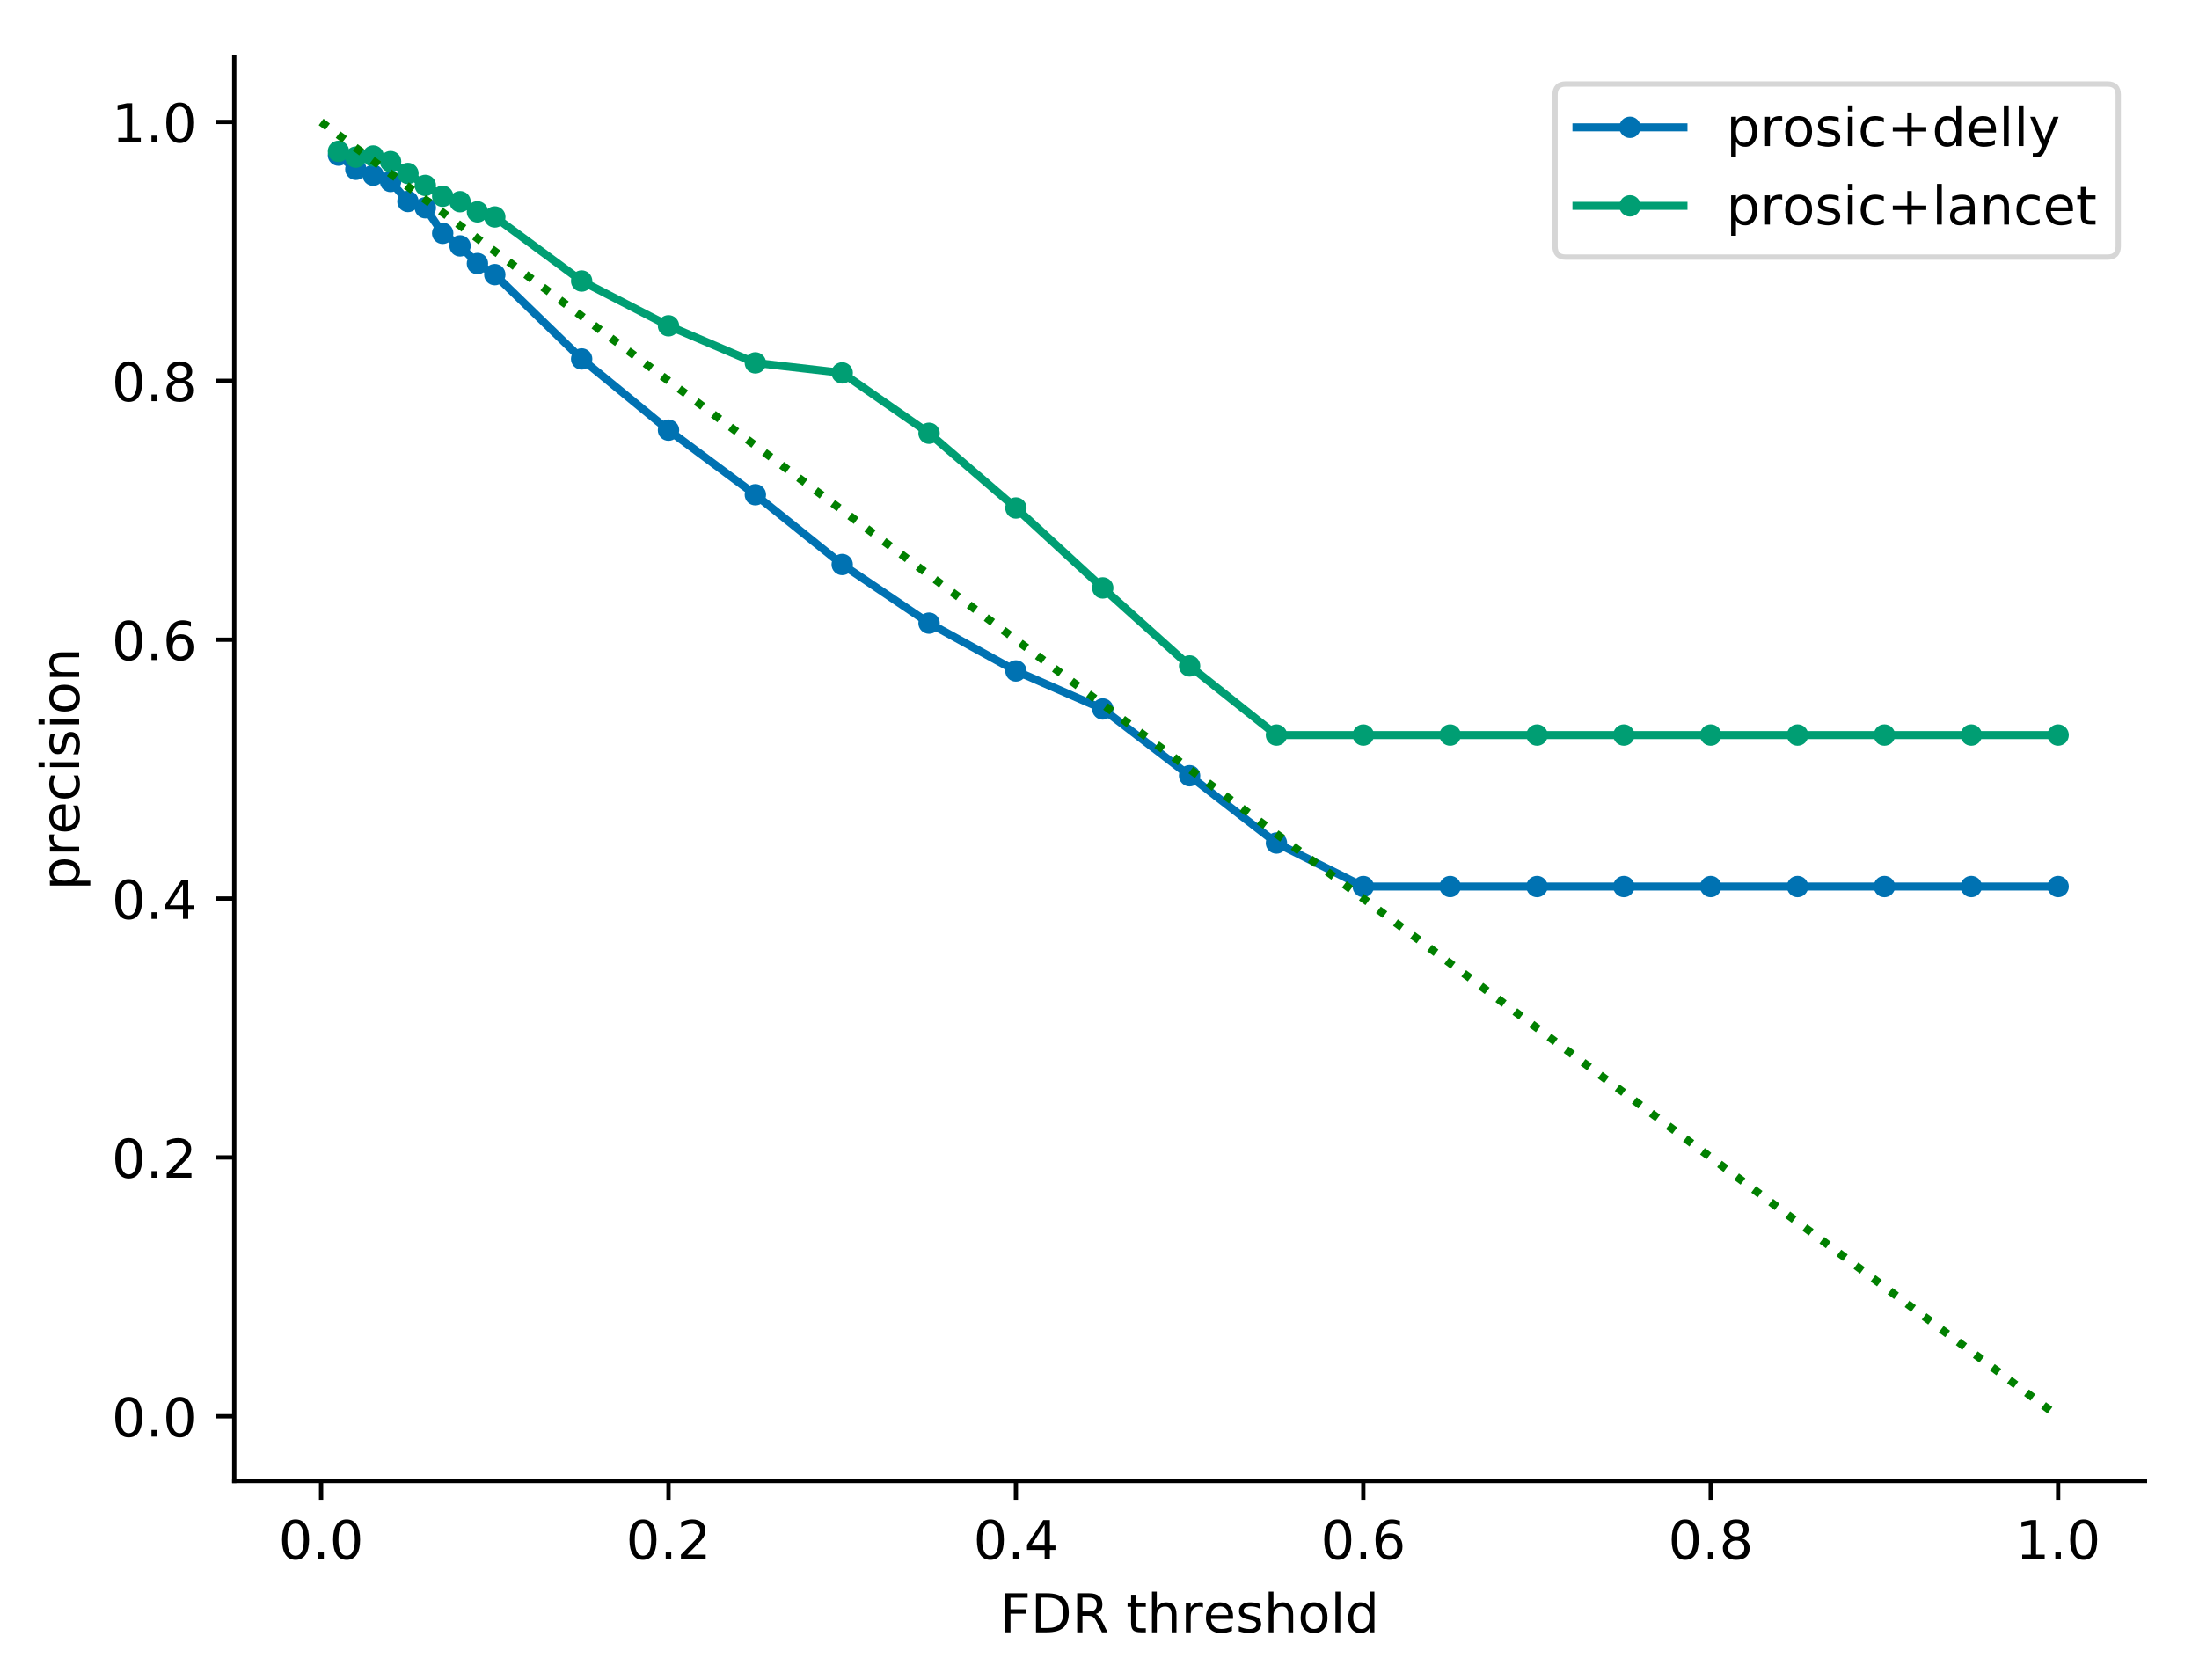
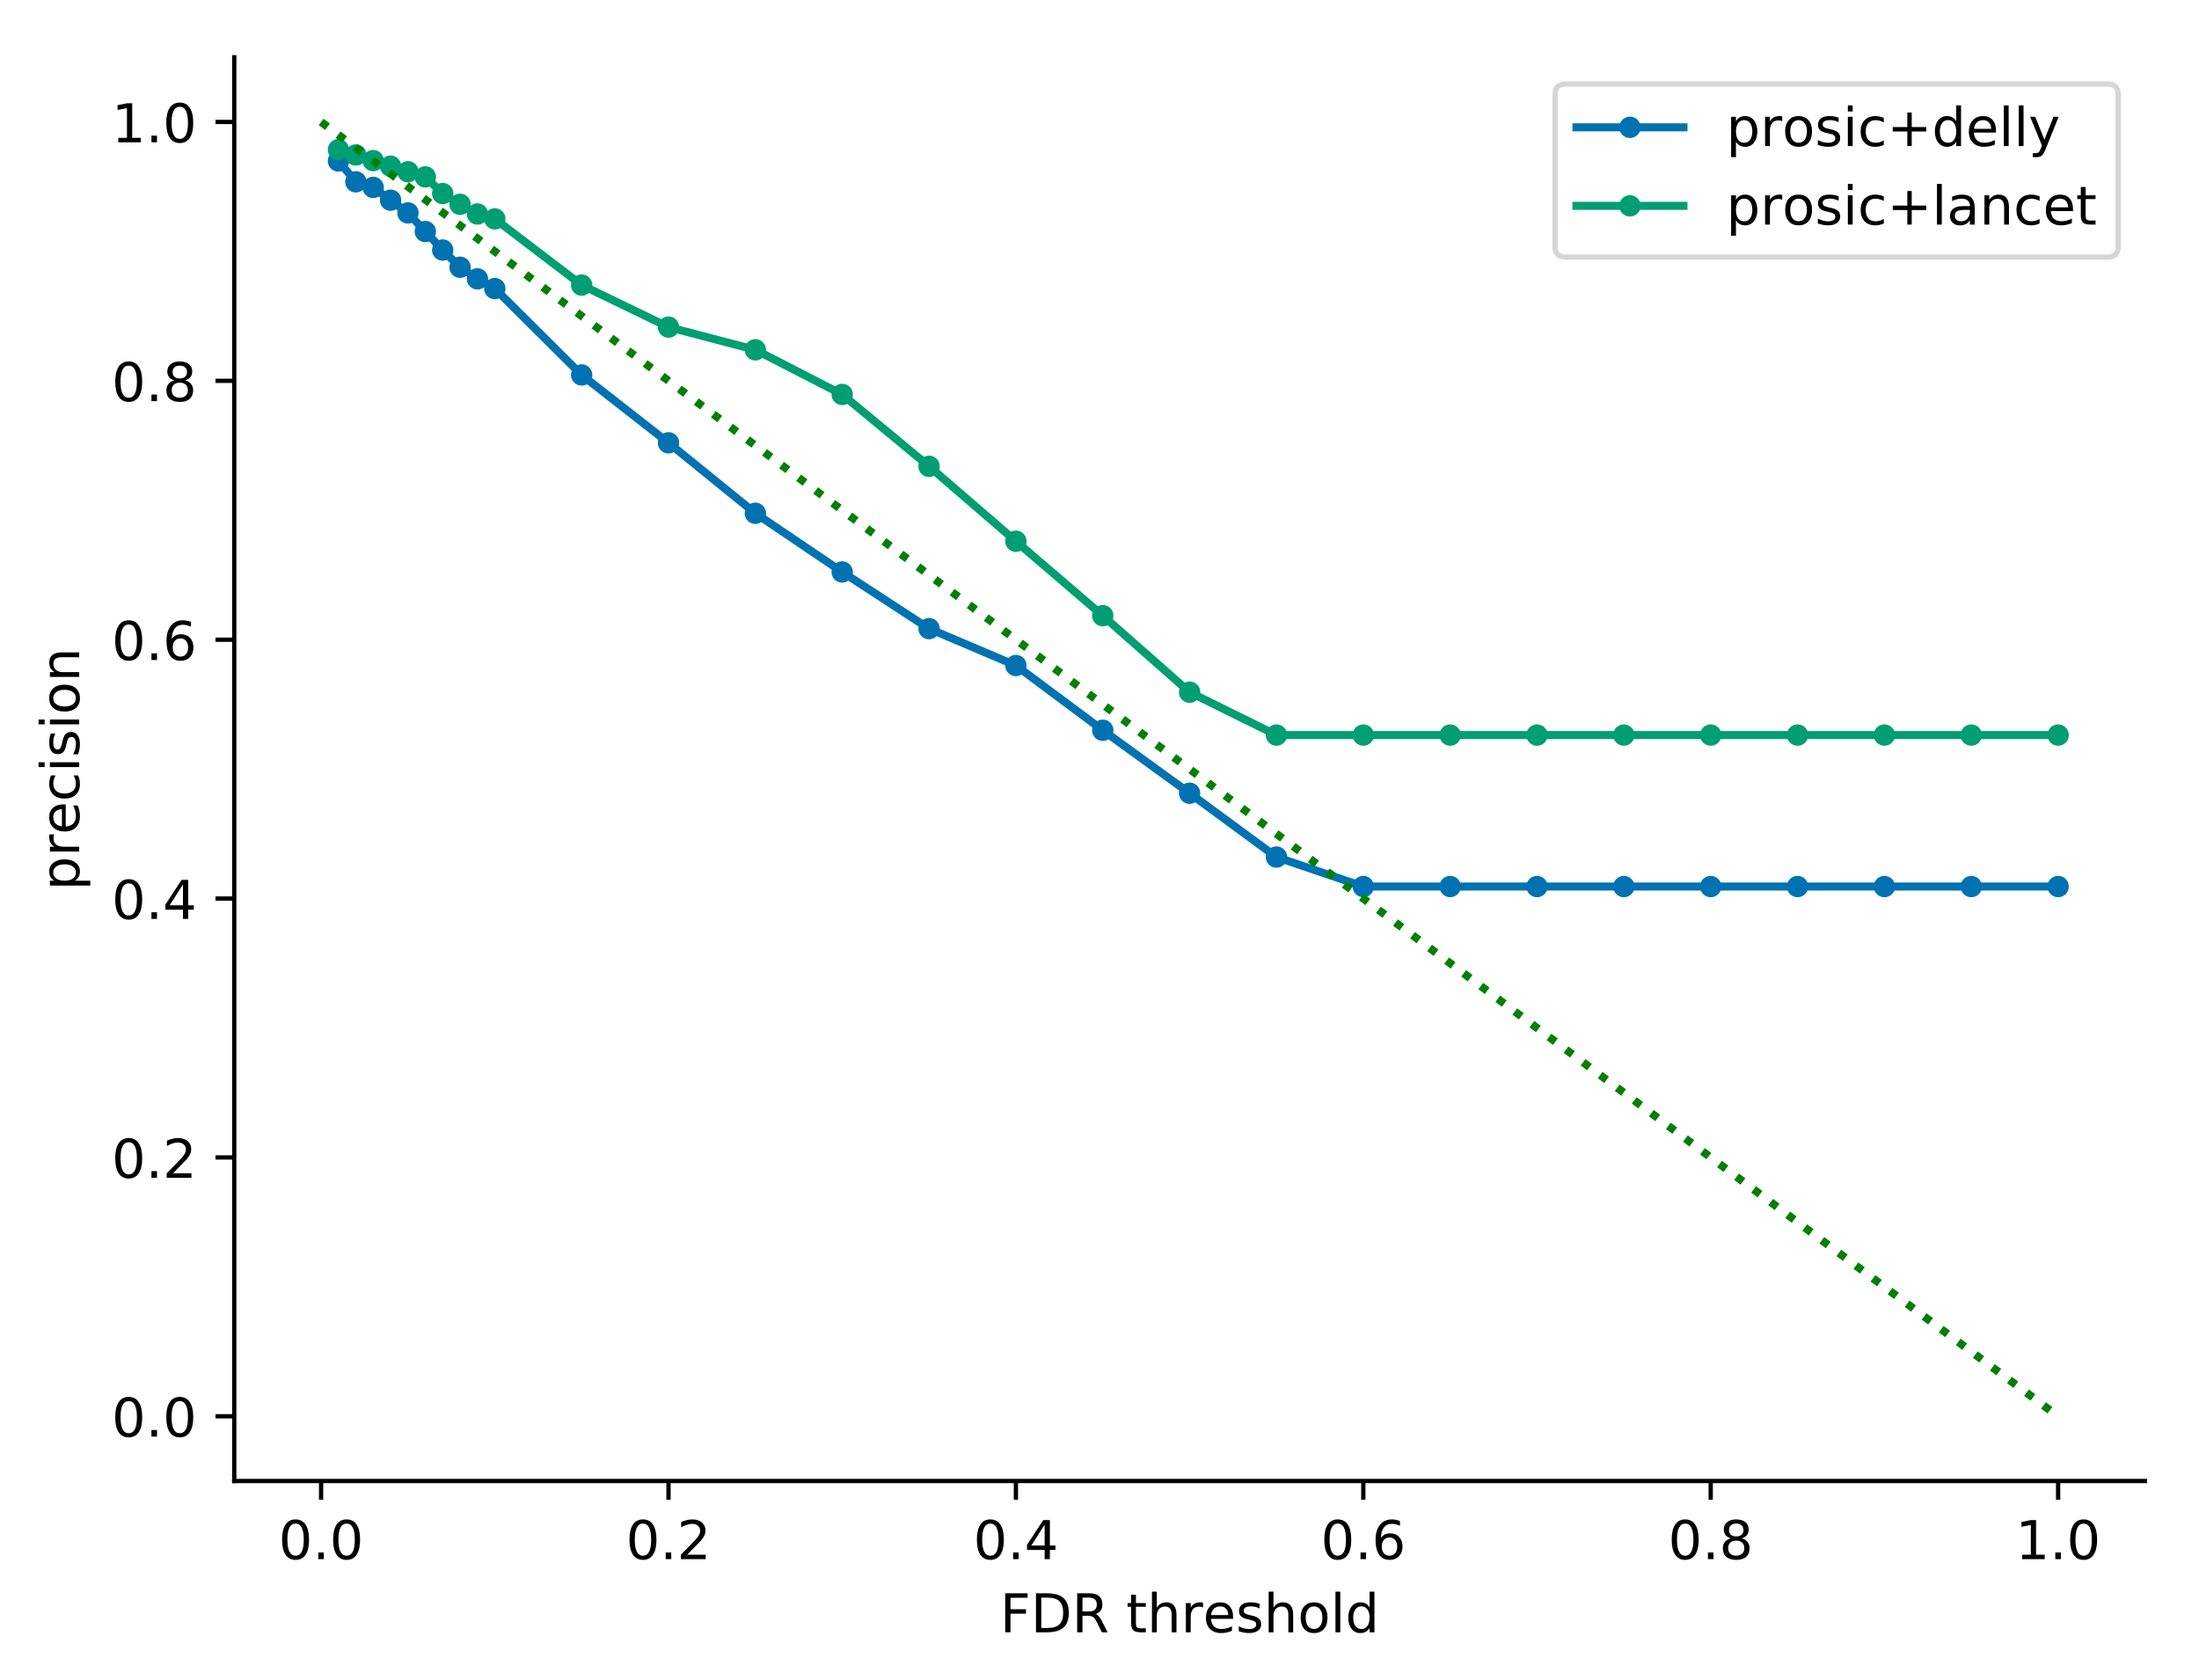
<svg xmlns="http://www.w3.org/2000/svg" xmlns:xlink="http://www.w3.org/1999/xlink" height="314pt" version="1.1" viewBox="0 0 411 314" width="411pt">
  <defs>
    <style type="text/css">
*{stroke-linecap:butt;stroke-linejoin:round;}
  </style>
  </defs>
  <g id="figure_1">
    <g id="patch_1">
      <path d="M 0 314.368  L 411.601 314.368  L 411.601 0  L 0 0  z " style="fill:#ffffff;" />
    </g>
    <g id="axes_1">
      <g id="patch_2">
        <path d="M 43.781 276.812  L 400.901 276.812  L 400.901 10.7  L 43.781 10.7  z " style="fill:#ffffff;" />
      </g>
      <g id="matplotlib.axis_1">
        <g id="xtick_1">
          <g id="line2d_1">
            <defs>
-               <path d="M 0 0  L 0 3.5  " id="ma518f75619" style="stroke:#000000;stroke-width:0.8;" />
-             </defs>
-             <g>
-               <use style="stroke:#000000;stroke-width:0.8;" x="60.014" xlink:href="#ma518f75619" y="276.812" />
+               <path d="M 0 0  L 0 3.5  " id="m5681c08a63" style="stroke:#000000;stroke-width:0.8;" />
+             </defs>
+             <g>
+               <use style="stroke:#000000;stroke-width:0.8;" x="60.014" xlink:href="#m5681c08a63" y="276.812" />
            </g>
          </g>
          <g id="text_1">
            <defs>
              <path d="M 31.781 66.406  Q 24.172 66.406 20.328 58.906  Q 16.5 51.422 16.5 36.375  Q 16.5 21.391 20.328 13.891  Q 24.172 6.391 31.781 6.391  Q 39.453 6.391 43.281 13.891  Q 47.125 21.391 47.125 36.375  Q 47.125 51.422 43.281 58.906  Q 39.453 66.406 31.781 66.406  z M 31.781 74.219  Q 44.047 74.219 50.516 64.516  Q 56.984 54.828 56.984 36.375  Q 56.984 17.969 50.516 8.266  Q 44.047 -1.422 31.781 -1.422  Q 19.531 -1.422 13.062 8.266  Q 6.594 17.969 6.594 36.375  Q 6.594 54.828 13.062 64.516  Q 19.531 74.219 31.781 74.219  z " id="DejaVuSans-30" />
              <path d="M 10.688 12.406  L 21 12.406  L 21 0  L 10.688 0  z " id="DejaVuSans-2e" />
            </defs>
            <g transform="translate(52.06242 291.4104)scale(0.1 -0.1)">
              <use xlink:href="#DejaVuSans-30" />
              <use x="63.623" xlink:href="#DejaVuSans-2e" />
              <use x="95.41" xlink:href="#DejaVuSans-30" />
            </g>
          </g>
        </g>
        <g id="xtick_2">
          <g id="line2d_2">
            <g>
-               <use style="stroke:#000000;stroke-width:0.8;" x="124.945" xlink:href="#ma518f75619" y="276.812" />
+               <use style="stroke:#000000;stroke-width:0.8;" x="124.945" xlink:href="#m5681c08a63" y="276.812" />
            </g>
          </g>
          <g id="text_2">
            <defs>
              <path d="M 19.188 8.297  L 53.609 8.297  L 53.609 0  L 7.328 0  L 7.328 8.297  Q 12.938 14.109 22.625 23.891  Q 32.328 33.688 34.812 36.531  Q 39.547 41.844 41.422 45.531  Q 43.312 49.219 43.312 52.781  Q 43.312 58.594 39.234 62.25  Q 35.156 65.922 28.609 65.922  Q 23.969 65.922 18.812 64.312  Q 13.672 62.703 7.812 59.422  L 7.812 69.391  Q 13.766 71.781 18.938 73  Q 24.125 74.219 28.422 74.219  Q 39.75 74.219 46.484 68.547  Q 53.219 62.891 53.219 53.422  Q 53.219 48.922 51.531 44.891  Q 49.859 40.875 45.406 35.406  Q 44.188 33.984 37.641 27.219  Q 31.109 20.453 19.188 8.297  z " id="DejaVuSans-32" />
            </defs>
            <g transform="translate(116.9933 291.4104)scale(0.1 -0.1)">
              <use xlink:href="#DejaVuSans-30" />
              <use x="63.623" xlink:href="#DejaVuSans-2e" />
              <use x="95.41" xlink:href="#DejaVuSans-32" />
            </g>
          </g>
        </g>
        <g id="xtick_3">
          <g id="line2d_3">
            <g>
-               <use style="stroke:#000000;stroke-width:0.8;" x="189.876" xlink:href="#ma518f75619" y="276.812" />
+               <use style="stroke:#000000;stroke-width:0.8;" x="189.876" xlink:href="#m5681c08a63" y="276.812" />
            </g>
          </g>
          <g id="text_3">
            <defs>
              <path d="M 37.797 64.312  L 12.891 25.391  L 37.797 25.391  z M 35.203 72.906  L 47.609 72.906  L 47.609 25.391  L 58.016 25.391  L 58.016 17.188  L 47.609 17.188  L 47.609 0  L 37.797 0  L 37.797 17.188  L 4.891 17.188  L 4.891 26.703  z " id="DejaVuSans-34" />
            </defs>
            <g transform="translate(181.9242 291.4104)scale(0.1 -0.1)">
              <use xlink:href="#DejaVuSans-30" />
              <use x="63.623" xlink:href="#DejaVuSans-2e" />
              <use x="95.41" xlink:href="#DejaVuSans-34" />
            </g>
          </g>
        </g>
        <g id="xtick_4">
          <g id="line2d_4">
            <g>
-               <use style="stroke:#000000;stroke-width:0.8;" x="254.807" xlink:href="#ma518f75619" y="276.812" />
+               <use style="stroke:#000000;stroke-width:0.8;" x="254.807" xlink:href="#m5681c08a63" y="276.812" />
            </g>
          </g>
          <g id="text_4">
            <defs>
              <path d="M 33.016 40.375  Q 26.375 40.375 22.484 35.828  Q 18.609 31.297 18.609 23.391  Q 18.609 15.531 22.484 10.953  Q 26.375 6.391 33.016 6.391  Q 39.656 6.391 43.531 10.953  Q 47.406 15.531 47.406 23.391  Q 47.406 31.297 43.531 35.828  Q 39.656 40.375 33.016 40.375  z M 52.594 71.297  L 52.594 62.312  Q 48.875 64.062 45.094 64.984  Q 41.312 65.922 37.594 65.922  Q 27.828 65.922 22.672 59.328  Q 17.531 52.734 16.797 39.406  Q 19.672 43.656 24.016 45.922  Q 28.375 48.188 33.594 48.188  Q 44.578 48.188 50.953 41.516  Q 57.328 34.859 57.328 23.391  Q 57.328 12.156 50.688 5.359  Q 44.047 -1.422 33.016 -1.422  Q 20.359 -1.422 13.672 8.266  Q 6.984 17.969 6.984 36.375  Q 6.984 53.656 15.188 63.938  Q 23.391 74.219 37.203 74.219  Q 40.922 74.219 44.703 73.484  Q 48.484 72.75 52.594 71.297  z " id="DejaVuSans-36" />
            </defs>
            <g transform="translate(246.8551 291.4104)scale(0.1 -0.1)">
              <use xlink:href="#DejaVuSans-30" />
              <use x="63.623" xlink:href="#DejaVuSans-2e" />
              <use x="95.41" xlink:href="#DejaVuSans-36" />
            </g>
          </g>
        </g>
        <g id="xtick_5">
          <g id="line2d_5">
            <g>
-               <use style="stroke:#000000;stroke-width:0.8;" x="319.738" xlink:href="#ma518f75619" y="276.812" />
+               <use style="stroke:#000000;stroke-width:0.8;" x="319.738" xlink:href="#m5681c08a63" y="276.812" />
            </g>
          </g>
          <g id="text_5">
            <defs>
              <path d="M 31.781 34.625  Q 24.75 34.625 20.719 30.859  Q 16.703 27.094 16.703 20.516  Q 16.703 13.922 20.719 10.156  Q 24.75 6.391 31.781 6.391  Q 38.812 6.391 42.859 10.172  Q 46.922 13.969 46.922 20.516  Q 46.922 27.094 42.891 30.859  Q 38.875 34.625 31.781 34.625  z M 21.922 38.812  Q 15.578 40.375 12.031 44.719  Q 8.5 49.078 8.5 55.328  Q 8.5 64.062 14.719 69.141  Q 20.953 74.219 31.781 74.219  Q 42.672 74.219 48.875 69.141  Q 55.078 64.062 55.078 55.328  Q 55.078 49.078 51.531 44.719  Q 48 40.375 41.703 38.812  Q 48.828 37.156 52.797 32.312  Q 56.781 27.484 56.781 20.516  Q 56.781 9.906 50.312 4.234  Q 43.844 -1.422 31.781 -1.422  Q 19.734 -1.422 13.25 4.234  Q 6.781 9.906 6.781 20.516  Q 6.781 27.484 10.781 32.312  Q 14.797 37.156 21.922 38.812  z M 18.312 54.391  Q 18.312 48.734 21.844 45.562  Q 25.391 42.391 31.781 42.391  Q 38.141 42.391 41.719 45.562  Q 45.312 48.734 45.312 54.391  Q 45.312 60.062 41.719 63.234  Q 38.141 66.406 31.781 66.406  Q 25.391 66.406 21.844 63.234  Q 18.312 60.062 18.312 54.391  z " id="DejaVuSans-38" />
            </defs>
            <g transform="translate(311.7861 291.4104)scale(0.1 -0.1)">
              <use xlink:href="#DejaVuSans-30" />
              <use x="63.623" xlink:href="#DejaVuSans-2e" />
              <use x="95.41" xlink:href="#DejaVuSans-38" />
            </g>
          </g>
        </g>
        <g id="xtick_6">
          <g id="line2d_6">
            <g>
-               <use style="stroke:#000000;stroke-width:0.8;" x="384.669" xlink:href="#ma518f75619" y="276.812" />
+               <use style="stroke:#000000;stroke-width:0.8;" x="384.669" xlink:href="#m5681c08a63" y="276.812" />
            </g>
          </g>
          <g id="text_6">
            <defs>
              <path d="M 12.406 8.297  L 28.516 8.297  L 28.516 63.922  L 10.984 60.406  L 10.984 69.391  L 28.422 72.906  L 38.281 72.906  L 38.281 8.297  L 54.391 8.297  L 54.391 0  L 12.406 0  z " id="DejaVuSans-31" />
            </defs>
            <g transform="translate(376.717 291.4104)scale(0.1 -0.1)">
              <use xlink:href="#DejaVuSans-31" />
              <use x="63.623" xlink:href="#DejaVuSans-2e" />
              <use x="95.41" xlink:href="#DejaVuSans-30" />
            </g>
          </g>
        </g>
        <g id="text_7">
          <defs>
            <path d="M 9.812 72.906  L 51.703 72.906  L 51.703 64.594  L 19.672 64.594  L 19.672 43.109  L 48.578 43.109  L 48.578 34.812  L 19.672 34.812  L 19.672 0  L 9.812 0  z " id="DejaVuSans-46" />
            <path d="M 19.672 64.797  L 19.672 8.109  L 31.594 8.109  Q 46.688 8.109 53.688 14.938  Q 60.688 21.781 60.688 36.531  Q 60.688 51.172 53.688 57.984  Q 46.688 64.797 31.594 64.797  z M 9.812 72.906  L 30.078 72.906  Q 51.266 72.906 61.172 64.094  Q 71.094 55.281 71.094 36.531  Q 71.094 17.672 61.125 8.828  Q 51.172 0 30.078 0  L 9.812 0  z " id="DejaVuSans-44" />
            <path d="M 44.391 34.188  Q 47.562 33.109 50.562 29.594  Q 53.562 26.078 56.594 19.922  L 66.609 0  L 56 0  L 46.688 18.703  Q 43.062 26.031 39.672 28.422  Q 36.281 30.812 30.422 30.812  L 19.672 30.812  L 19.672 0  L 9.812 0  L 9.812 72.906  L 32.078 72.906  Q 44.578 72.906 50.734 67.672  Q 56.891 62.453 56.891 51.906  Q 56.891 45.016 53.688 40.469  Q 50.484 35.938 44.391 34.188  z M 19.672 64.797  L 19.672 38.922  L 32.078 38.922  Q 39.203 38.922 42.844 42.219  Q 46.484 45.516 46.484 51.906  Q 46.484 58.297 42.844 61.547  Q 39.203 64.797 32.078 64.797  z " id="DejaVuSans-52" />
            <path id="DejaVuSans-20" />
            <path d="M 18.312 70.219  L 18.312 54.688  L 36.812 54.688  L 36.812 47.703  L 18.312 47.703  L 18.312 18.016  Q 18.312 11.328 20.141 9.422  Q 21.969 7.516 27.594 7.516  L 36.812 7.516  L 36.812 0  L 27.594 0  Q 17.188 0 13.234 3.875  Q 9.281 7.766 9.281 18.016  L 9.281 47.703  L 2.688 47.703  L 2.688 54.688  L 9.281 54.688  L 9.281 70.219  z " id="DejaVuSans-74" />
            <path d="M 54.891 33.016  L 54.891 0  L 45.906 0  L 45.906 32.719  Q 45.906 40.484 42.875 44.328  Q 39.844 48.188 33.797 48.188  Q 26.516 48.188 22.312 43.547  Q 18.109 38.922 18.109 30.906  L 18.109 0  L 9.078 0  L 9.078 75.984  L 18.109 75.984  L 18.109 46.188  Q 21.344 51.125 25.703 53.562  Q 30.078 56 35.797 56  Q 45.219 56 50.047 50.172  Q 54.891 44.344 54.891 33.016  z " id="DejaVuSans-68" />
            <path d="M 41.109 46.297  Q 39.594 47.172 37.812 47.578  Q 36.031 48 33.891 48  Q 26.266 48 22.188 43.047  Q 18.109 38.094 18.109 28.812  L 18.109 0  L 9.078 0  L 9.078 54.688  L 18.109 54.688  L 18.109 46.188  Q 20.953 51.172 25.484 53.578  Q 30.031 56 36.531 56  Q 37.453 56 38.578 55.875  Q 39.703 55.766 41.062 55.516  z " id="DejaVuSans-72" />
            <path d="M 56.203 29.594  L 56.203 25.203  L 14.891 25.203  Q 15.484 15.922 20.484 11.062  Q 25.484 6.203 34.422 6.203  Q 39.594 6.203 44.453 7.469  Q 49.312 8.734 54.109 11.281  L 54.109 2.781  Q 49.266 0.734 44.188 -0.344  Q 39.109 -1.422 33.891 -1.422  Q 20.797 -1.422 13.156 6.188  Q 5.516 13.812 5.516 26.812  Q 5.516 40.234 12.766 48.109  Q 20.016 56 32.328 56  Q 43.359 56 49.781 48.891  Q 56.203 41.797 56.203 29.594  z M 47.219 32.234  Q 47.125 39.594 43.094 43.984  Q 39.062 48.391 32.422 48.391  Q 24.906 48.391 20.391 44.141  Q 15.875 39.891 15.188 32.172  z " id="DejaVuSans-65" />
            <path d="M 44.281 53.078  L 44.281 44.578  Q 40.484 46.531 36.375 47.5  Q 32.281 48.484 27.875 48.484  Q 21.188 48.484 17.844 46.438  Q 14.5 44.391 14.5 40.281  Q 14.5 37.156 16.891 35.375  Q 19.281 33.594 26.516 31.984  L 29.594 31.297  Q 39.156 29.25 43.188 25.516  Q 47.219 21.781 47.219 15.094  Q 47.219 7.469 41.188 3.016  Q 35.156 -1.422 24.609 -1.422  Q 20.219 -1.422 15.453 -0.562  Q 10.688 0.297 5.422 2  L 5.422 11.281  Q 10.406 8.688 15.234 7.391  Q 20.062 6.109 24.812 6.109  Q 31.156 6.109 34.562 8.281  Q 37.984 10.453 37.984 14.406  Q 37.984 18.062 35.516 20.016  Q 33.062 21.969 24.703 23.781  L 21.578 24.516  Q 13.234 26.266 9.516 29.906  Q 5.812 33.547 5.812 39.891  Q 5.812 47.609 11.281 51.797  Q 16.75 56 26.812 56  Q 31.781 56 36.172 55.266  Q 40.578 54.547 44.281 53.078  z " id="DejaVuSans-73" />
            <path d="M 30.609 48.391  Q 23.391 48.391 19.188 42.75  Q 14.984 37.109 14.984 27.297  Q 14.984 17.484 19.156 11.844  Q 23.344 6.203 30.609 6.203  Q 37.797 6.203 41.984 11.859  Q 46.188 17.531 46.188 27.297  Q 46.188 37.016 41.984 42.703  Q 37.797 48.391 30.609 48.391  z M 30.609 56  Q 42.328 56 49.016 48.375  Q 55.719 40.766 55.719 27.297  Q 55.719 13.875 49.016 6.219  Q 42.328 -1.422 30.609 -1.422  Q 18.844 -1.422 12.172 6.219  Q 5.516 13.875 5.516 27.297  Q 5.516 40.766 12.172 48.375  Q 18.844 56 30.609 56  z " id="DejaVuSans-6f" />
            <path d="M 9.422 75.984  L 18.406 75.984  L 18.406 0  L 9.422 0  z " id="DejaVuSans-6c" />
            <path d="M 45.406 46.391  L 45.406 75.984  L 54.391 75.984  L 54.391 0  L 45.406 0  L 45.406 8.203  Q 42.578 3.328 38.25 0.953  Q 33.938 -1.422 27.875 -1.422  Q 17.969 -1.422 11.734 6.484  Q 5.516 14.406 5.516 27.297  Q 5.516 40.188 11.734 48.094  Q 17.969 56 27.875 56  Q 33.938 56 38.25 53.625  Q 42.578 51.266 45.406 46.391  z M 14.797 27.297  Q 14.797 17.391 18.875 11.75  Q 22.953 6.109 30.078 6.109  Q 37.203 6.109 41.297 11.75  Q 45.406 17.391 45.406 27.297  Q 45.406 37.203 41.297 42.844  Q 37.203 48.484 30.078 48.484  Q 22.953 48.484 18.875 42.844  Q 14.797 37.203 14.797 27.297  z " id="DejaVuSans-64" />
          </defs>
          <g transform="translate(186.8967 305.0886)scale(0.1 -0.1)">
            <use xlink:href="#DejaVuSans-46" />
            <use x="57.52" xlink:href="#DejaVuSans-44" />
            <use x="134.521" xlink:href="#DejaVuSans-52" />
            <use x="204.004" xlink:href="#DejaVuSans-20" />
            <use x="235.791" xlink:href="#DejaVuSans-74" />
            <use x="275" xlink:href="#DejaVuSans-68" />
            <use x="338.379" xlink:href="#DejaVuSans-72" />
            <use x="379.461" xlink:href="#DejaVuSans-65" />
            <use x="440.984" xlink:href="#DejaVuSans-73" />
            <use x="493.084" xlink:href="#DejaVuSans-68" />
            <use x="556.463" xlink:href="#DejaVuSans-6f" />
            <use x="617.645" xlink:href="#DejaVuSans-6c" />
            <use x="645.428" xlink:href="#DejaVuSans-64" />
          </g>
        </g>
      </g>
      <g id="matplotlib.axis_2">
        <g id="ytick_1">
          <g id="line2d_7">
            <defs>
-               <path d="M 0 0  L -3.5 0  " id="mab60b165b8" style="stroke:#000000;stroke-width:0.8;" />
-             </defs>
-             <g>
-               <use style="stroke:#000000;stroke-width:0.8;" x="43.781" xlink:href="#mab60b165b8" y="264.716" />
+               <path d="M 0 0  L -3.5 0  " id="mf80ec3dafb" style="stroke:#000000;stroke-width:0.8;" />
+             </defs>
+             <g>
+               <use style="stroke:#000000;stroke-width:0.8;" x="43.781" xlink:href="#mf80ec3dafb" y="264.716" />
            </g>
          </g>
          <g id="text_8">
            <g transform="translate(20.87813 268.5152)scale(0.1 -0.1)">
              <use xlink:href="#DejaVuSans-30" />
              <use x="63.623" xlink:href="#DejaVuSans-2e" />
              <use x="95.41" xlink:href="#DejaVuSans-30" />
            </g>
          </g>
        </g>
        <g id="ytick_2">
          <g id="line2d_8">
            <g>
-               <use style="stroke:#000000;stroke-width:0.8;" x="43.781" xlink:href="#mab60b165b8" y="216.332" />
+               <use style="stroke:#000000;stroke-width:0.8;" x="43.781" xlink:href="#mf80ec3dafb" y="216.332" />
            </g>
          </g>
          <g id="text_9">
            <g transform="translate(20.87813 220.1312)scale(0.1 -0.1)">
              <use xlink:href="#DejaVuSans-30" />
              <use x="63.623" xlink:href="#DejaVuSans-2e" />
              <use x="95.41" xlink:href="#DejaVuSans-32" />
            </g>
          </g>
        </g>
        <g id="ytick_3">
          <g id="line2d_9">
            <g>
-               <use style="stroke:#000000;stroke-width:0.8;" x="43.781" xlink:href="#mab60b165b8" y="167.948" />
+               <use style="stroke:#000000;stroke-width:0.8;" x="43.781" xlink:href="#mf80ec3dafb" y="167.948" />
            </g>
          </g>
          <g id="text_10">
            <g transform="translate(20.87813 171.7472)scale(0.1 -0.1)">
              <use xlink:href="#DejaVuSans-30" />
              <use x="63.623" xlink:href="#DejaVuSans-2e" />
              <use x="95.41" xlink:href="#DejaVuSans-34" />
            </g>
          </g>
        </g>
        <g id="ytick_4">
          <g id="line2d_10">
            <g>
-               <use style="stroke:#000000;stroke-width:0.8;" x="43.781" xlink:href="#mab60b165b8" y="119.564" />
+               <use style="stroke:#000000;stroke-width:0.8;" x="43.781" xlink:href="#mf80ec3dafb" y="119.564" />
            </g>
          </g>
          <g id="text_11">
            <g transform="translate(20.87813 123.3632)scale(0.1 -0.1)">
              <use xlink:href="#DejaVuSans-30" />
              <use x="63.623" xlink:href="#DejaVuSans-2e" />
              <use x="95.41" xlink:href="#DejaVuSans-36" />
            </g>
          </g>
        </g>
        <g id="ytick_5">
          <g id="line2d_11">
            <g>
-               <use style="stroke:#000000;stroke-width:0.8;" x="43.781" xlink:href="#mab60b165b8" y="71.18" />
+               <use style="stroke:#000000;stroke-width:0.8;" x="43.781" xlink:href="#mf80ec3dafb" y="71.18" />
            </g>
          </g>
          <g id="text_12">
            <g transform="translate(20.87813 74.97922)scale(0.1 -0.1)">
              <use xlink:href="#DejaVuSans-30" />
              <use x="63.623" xlink:href="#DejaVuSans-2e" />
              <use x="95.41" xlink:href="#DejaVuSans-38" />
            </g>
          </g>
        </g>
        <g id="ytick_6">
          <g id="line2d_12">
            <g>
-               <use style="stroke:#000000;stroke-width:0.8;" x="43.781" xlink:href="#mab60b165b8" y="22.796" />
+               <use style="stroke:#000000;stroke-width:0.8;" x="43.781" xlink:href="#mf80ec3dafb" y="22.796" />
            </g>
          </g>
          <g id="text_13">
            <g transform="translate(20.87813 26.59522)scale(0.1 -0.1)">
              <use xlink:href="#DejaVuSans-31" />
              <use x="63.623" xlink:href="#DejaVuSans-2e" />
              <use x="95.41" xlink:href="#DejaVuSans-30" />
            </g>
          </g>
        </g>
        <g id="text_14">
          <defs>
            <path d="M 18.109 8.203  L 18.109 -20.797  L 9.078 -20.797  L 9.078 54.688  L 18.109 54.688  L 18.109 46.391  Q 20.953 51.266 25.266 53.625  Q 29.594 56 35.594 56  Q 45.562 56 51.781 48.094  Q 58.016 40.188 58.016 27.297  Q 58.016 14.406 51.781 6.484  Q 45.562 -1.422 35.594 -1.422  Q 29.594 -1.422 25.266 0.953  Q 20.953 3.328 18.109 8.203  z M 48.688 27.297  Q 48.688 37.203 44.609 42.844  Q 40.531 48.484 33.406 48.484  Q 26.266 48.484 22.188 42.844  Q 18.109 37.203 18.109 27.297  Q 18.109 17.391 22.188 11.75  Q 26.266 6.109 33.406 6.109  Q 40.531 6.109 44.609 11.75  Q 48.688 17.391 48.688 27.297  z " id="DejaVuSans-70" />
            <path d="M 48.781 52.594  L 48.781 44.188  Q 44.969 46.297 41.141 47.344  Q 37.312 48.391 33.406 48.391  Q 24.656 48.391 19.812 42.844  Q 14.984 37.312 14.984 27.297  Q 14.984 17.281 19.812 11.734  Q 24.656 6.203 33.406 6.203  Q 37.312 6.203 41.141 7.25  Q 44.969 8.297 48.781 10.406  L 48.781 2.094  Q 45.016 0.344 40.984 -0.531  Q 36.969 -1.422 32.422 -1.422  Q 20.062 -1.422 12.781 6.344  Q 5.516 14.109 5.516 27.297  Q 5.516 40.672 12.859 48.328  Q 20.219 56 33.016 56  Q 37.156 56 41.109 55.141  Q 45.062 54.297 48.781 52.594  z " id="DejaVuSans-63" />
            <path d="M 9.422 54.688  L 18.406 54.688  L 18.406 0  L 9.422 0  z M 9.422 75.984  L 18.406 75.984  L 18.406 64.594  L 9.422 64.594  z " id="DejaVuSans-69" />
            <path d="M 54.891 33.016  L 54.891 0  L 45.906 0  L 45.906 32.719  Q 45.906 40.484 42.875 44.328  Q 39.844 48.188 33.797 48.188  Q 26.516 48.188 22.312 43.547  Q 18.109 38.922 18.109 30.906  L 18.109 0  L 9.078 0  L 9.078 54.688  L 18.109 54.688  L 18.109 46.188  Q 21.344 51.125 25.703 53.562  Q 30.078 56 35.797 56  Q 45.219 56 50.047 50.172  Q 54.891 44.344 54.891 33.016  z " id="DejaVuSans-6e" />
          </defs>
          <g transform="translate(14.79844 166.4208)rotate(-90)scale(0.1 -0.1)">
            <use xlink:href="#DejaVuSans-70" />
            <use x="63.477" xlink:href="#DejaVuSans-72" />
            <use x="104.559" xlink:href="#DejaVuSans-65" />
            <use x="166.082" xlink:href="#DejaVuSans-63" />
            <use x="221.062" xlink:href="#DejaVuSans-69" />
            <use x="248.846" xlink:href="#DejaVuSans-73" />
            <use x="300.945" xlink:href="#DejaVuSans-69" />
            <use x="328.729" xlink:href="#DejaVuSans-6f" />
            <use x="389.91" xlink:href="#DejaVuSans-6e" />
          </g>
        </g>
      </g>
      <g id="line2d_13">
-         <path clip-path="url(#pcfe85a6002)" d="M 63.261 28.999  L 66.507 31.647  L 69.754 32.757  L 73 33.919  L 76.247 37.663  L 79.493 38.835  L 82.74 43.606  L 85.986 45.959  L 89.233 49.256  L 92.479 51.33  L 108.712 67.091  L 124.945 80.396  L 141.178 92.469  L 157.41 105.511  L 173.643 116.469  L 189.876 125.406  L 206.109 132.512  L 222.341 144.99  L 238.574 157.564  L 254.807 165.702  L 271.039 165.702  L 287.272 165.702  L 303.505 165.702  L 319.738 165.702  L 335.97 165.702  L 352.203 165.702  L 368.436 165.702  L 384.669 165.702  " style="fill:none;stroke:#0072b2;stroke-linecap:square;stroke-width:1.5;" />
+         <path clip-path="url(#pcdfcac18d3)" d="M 63.261 30.083  L 66.507 33.983  L 69.754 35.028  L 73 37.418  L 76.247 39.796  L 79.493 43.276  L 82.74 46.736  L 85.986 49.95  L 89.233 52.12  L 92.479 53.934  L 108.712 70.08  L 124.945 82.768  L 141.178 95.935  L 157.41 106.904  L 173.643 117.495  L 189.876 124.388  L 206.109 136.485  L 222.341 148.258  L 238.574 160.189  L 254.807 165.702  L 271.039 165.702  L 287.272 165.702  L 303.505 165.702  L 319.738 165.702  L 335.97 165.702  L 352.203 165.702  L 368.436 165.702  L 384.669 165.702  " style="fill:none;stroke:#0072b2;stroke-linecap:square;stroke-width:1.5;" />
        <defs>
-           <path d="M 0 1.5  C 0.398 1.5 0.779 1.342 1.061 1.061  C 1.342 0.779 1.5 0.398 1.5 0  C 1.5 -0.398 1.342 -0.779 1.061 -1.061  C 0.779 -1.342 0.398 -1.5 0 -1.5  C -0.398 -1.5 -0.779 -1.342 -1.061 -1.061  C -1.342 -0.779 -1.5 -0.398 -1.5 0  C -1.5 0.398 -1.342 0.779 -1.061 1.061  C -0.779 1.342 -0.398 1.5 0 1.5  z " id="m873a7c3dc1" style="stroke:#0072b2;" />
+           <path d="M 0 1.5  C 0.398 1.5 0.779 1.342 1.061 1.061  C 1.342 0.779 1.5 0.398 1.5 0  C 1.5 -0.398 1.342 -0.779 1.061 -1.061  C 0.779 -1.342 0.398 -1.5 0 -1.5  C -0.398 -1.5 -0.779 -1.342 -1.061 -1.061  C -1.342 -0.779 -1.5 -0.398 -1.5 0  C -1.5 0.398 -1.342 0.779 -1.061 1.061  C -0.779 1.342 -0.398 1.5 0 1.5  z " id="me93af3a880" style="stroke:#0072b2;" />
        </defs>
-         <g clip-path="url(#pcfe85a6002)">
-           <use style="fill:#0072b2;stroke:#0072b2;" x="63.261" xlink:href="#m873a7c3dc1" y="28.999" />
-           <use style="fill:#0072b2;stroke:#0072b2;" x="66.507" xlink:href="#m873a7c3dc1" y="31.647" />
-           <use style="fill:#0072b2;stroke:#0072b2;" x="69.754" xlink:href="#m873a7c3dc1" y="32.757" />
-           <use style="fill:#0072b2;stroke:#0072b2;" x="73" xlink:href="#m873a7c3dc1" y="33.919" />
-           <use style="fill:#0072b2;stroke:#0072b2;" x="76.247" xlink:href="#m873a7c3dc1" y="37.663" />
-           <use style="fill:#0072b2;stroke:#0072b2;" x="79.493" xlink:href="#m873a7c3dc1" y="38.835" />
-           <use style="fill:#0072b2;stroke:#0072b2;" x="82.74" xlink:href="#m873a7c3dc1" y="43.606" />
-           <use style="fill:#0072b2;stroke:#0072b2;" x="85.986" xlink:href="#m873a7c3dc1" y="45.959" />
-           <use style="fill:#0072b2;stroke:#0072b2;" x="89.233" xlink:href="#m873a7c3dc1" y="49.256" />
-           <use style="fill:#0072b2;stroke:#0072b2;" x="92.479" xlink:href="#m873a7c3dc1" y="51.33" />
-           <use style="fill:#0072b2;stroke:#0072b2;" x="108.712" xlink:href="#m873a7c3dc1" y="67.091" />
-           <use style="fill:#0072b2;stroke:#0072b2;" x="124.945" xlink:href="#m873a7c3dc1" y="80.396" />
-           <use style="fill:#0072b2;stroke:#0072b2;" x="141.178" xlink:href="#m873a7c3dc1" y="92.469" />
-           <use style="fill:#0072b2;stroke:#0072b2;" x="157.41" xlink:href="#m873a7c3dc1" y="105.511" />
-           <use style="fill:#0072b2;stroke:#0072b2;" x="173.643" xlink:href="#m873a7c3dc1" y="116.469" />
-           <use style="fill:#0072b2;stroke:#0072b2;" x="189.876" xlink:href="#m873a7c3dc1" y="125.406" />
-           <use style="fill:#0072b2;stroke:#0072b2;" x="206.109" xlink:href="#m873a7c3dc1" y="132.512" />
-           <use style="fill:#0072b2;stroke:#0072b2;" x="222.341" xlink:href="#m873a7c3dc1" y="144.99" />
-           <use style="fill:#0072b2;stroke:#0072b2;" x="238.574" xlink:href="#m873a7c3dc1" y="157.564" />
-           <use style="fill:#0072b2;stroke:#0072b2;" x="254.807" xlink:href="#m873a7c3dc1" y="165.702" />
-           <use style="fill:#0072b2;stroke:#0072b2;" x="271.039" xlink:href="#m873a7c3dc1" y="165.702" />
-           <use style="fill:#0072b2;stroke:#0072b2;" x="287.272" xlink:href="#m873a7c3dc1" y="165.702" />
-           <use style="fill:#0072b2;stroke:#0072b2;" x="303.505" xlink:href="#m873a7c3dc1" y="165.702" />
-           <use style="fill:#0072b2;stroke:#0072b2;" x="319.738" xlink:href="#m873a7c3dc1" y="165.702" />
-           <use style="fill:#0072b2;stroke:#0072b2;" x="335.97" xlink:href="#m873a7c3dc1" y="165.702" />
-           <use style="fill:#0072b2;stroke:#0072b2;" x="352.203" xlink:href="#m873a7c3dc1" y="165.702" />
-           <use style="fill:#0072b2;stroke:#0072b2;" x="368.436" xlink:href="#m873a7c3dc1" y="165.702" />
-           <use style="fill:#0072b2;stroke:#0072b2;" x="384.669" xlink:href="#m873a7c3dc1" y="165.702" />
+         <g clip-path="url(#pcdfcac18d3)">
+           <use style="fill:#0072b2;stroke:#0072b2;" x="63.261" xlink:href="#me93af3a880" y="30.083" />
+           <use style="fill:#0072b2;stroke:#0072b2;" x="66.507" xlink:href="#me93af3a880" y="33.983" />
+           <use style="fill:#0072b2;stroke:#0072b2;" x="69.754" xlink:href="#me93af3a880" y="35.028" />
+           <use style="fill:#0072b2;stroke:#0072b2;" x="73" xlink:href="#me93af3a880" y="37.418" />
+           <use style="fill:#0072b2;stroke:#0072b2;" x="76.247" xlink:href="#me93af3a880" y="39.796" />
+           <use style="fill:#0072b2;stroke:#0072b2;" x="79.493" xlink:href="#me93af3a880" y="43.276" />
+           <use style="fill:#0072b2;stroke:#0072b2;" x="82.74" xlink:href="#me93af3a880" y="46.736" />
+           <use style="fill:#0072b2;stroke:#0072b2;" x="85.986" xlink:href="#me93af3a880" y="49.95" />
+           <use style="fill:#0072b2;stroke:#0072b2;" x="89.233" xlink:href="#me93af3a880" y="52.12" />
+           <use style="fill:#0072b2;stroke:#0072b2;" x="92.479" xlink:href="#me93af3a880" y="53.934" />
+           <use style="fill:#0072b2;stroke:#0072b2;" x="108.712" xlink:href="#me93af3a880" y="70.08" />
+           <use style="fill:#0072b2;stroke:#0072b2;" x="124.945" xlink:href="#me93af3a880" y="82.768" />
+           <use style="fill:#0072b2;stroke:#0072b2;" x="141.178" xlink:href="#me93af3a880" y="95.935" />
+           <use style="fill:#0072b2;stroke:#0072b2;" x="157.41" xlink:href="#me93af3a880" y="106.904" />
+           <use style="fill:#0072b2;stroke:#0072b2;" x="173.643" xlink:href="#me93af3a880" y="117.495" />
+           <use style="fill:#0072b2;stroke:#0072b2;" x="189.876" xlink:href="#me93af3a880" y="124.388" />
+           <use style="fill:#0072b2;stroke:#0072b2;" x="206.109" xlink:href="#me93af3a880" y="136.485" />
+           <use style="fill:#0072b2;stroke:#0072b2;" x="222.341" xlink:href="#me93af3a880" y="148.258" />
+           <use style="fill:#0072b2;stroke:#0072b2;" x="238.574" xlink:href="#me93af3a880" y="160.189" />
+           <use style="fill:#0072b2;stroke:#0072b2;" x="254.807" xlink:href="#me93af3a880" y="165.702" />
+           <use style="fill:#0072b2;stroke:#0072b2;" x="271.039" xlink:href="#me93af3a880" y="165.702" />
+           <use style="fill:#0072b2;stroke:#0072b2;" x="287.272" xlink:href="#me93af3a880" y="165.702" />
+           <use style="fill:#0072b2;stroke:#0072b2;" x="303.505" xlink:href="#me93af3a880" y="165.702" />
+           <use style="fill:#0072b2;stroke:#0072b2;" x="319.738" xlink:href="#me93af3a880" y="165.702" />
+           <use style="fill:#0072b2;stroke:#0072b2;" x="335.97" xlink:href="#me93af3a880" y="165.702" />
+           <use style="fill:#0072b2;stroke:#0072b2;" x="352.203" xlink:href="#me93af3a880" y="165.702" />
+           <use style="fill:#0072b2;stroke:#0072b2;" x="368.436" xlink:href="#me93af3a880" y="165.702" />
+           <use style="fill:#0072b2;stroke:#0072b2;" x="384.669" xlink:href="#me93af3a880" y="165.702" />
        </g>
      </g>
      <g id="line2d_14">
-         <path clip-path="url(#pcfe85a6002)" d="M 63.261 28.294  L 66.507 29.37  L 69.754 29.162  L 73 30.202  L 76.247 32.425  L 79.493 34.655  L 82.74 36.686  L 85.986 37.701  L 89.233 39.596  L 92.479 40.552  L 108.712 52.523  L 124.945 60.894  L 141.178 67.825  L 157.41 69.699  L 173.643 80.979  L 189.876 94.948  L 206.109 109.887  L 222.341 124.473  L 238.574 137.39  L 254.807 137.39  L 271.039 137.39  L 287.272 137.39  L 303.505 137.39  L 319.738 137.39  L 335.97 137.39  L 352.203 137.39  L 368.436 137.39  L 384.669 137.39  " style="fill:none;stroke:#009e73;stroke-linecap:square;stroke-width:1.5;" />
+         <path clip-path="url(#pcdfcac18d3)" d="M 63.261 27.971  L 66.507 28.967  L 69.754 30.017  L 73 31.057  L 76.247 32.101  L 79.493 33.066  L 82.74 36.174  L 85.986 38.191  L 89.233 39.999  L 92.479 40.913  L 108.712 53.282  L 124.945 61.138  L 141.178 65.388  L 157.41 73.727  L 173.643 87.16  L 189.876 101.164  L 206.109 115.075  L 222.341 129.376  L 238.574 137.39  L 254.807 137.39  L 271.039 137.39  L 287.272 137.39  L 303.505 137.39  L 319.738 137.39  L 335.97 137.39  L 352.203 137.39  L 368.436 137.39  L 384.669 137.39  " style="fill:none;stroke:#009e73;stroke-linecap:square;stroke-width:1.5;" />
        <defs>
-           <path d="M 0 1.5  C 0.398 1.5 0.779 1.342 1.061 1.061  C 1.342 0.779 1.5 0.398 1.5 0  C 1.5 -0.398 1.342 -0.779 1.061 -1.061  C 0.779 -1.342 0.398 -1.5 0 -1.5  C -0.398 -1.5 -0.779 -1.342 -1.061 -1.061  C -1.342 -0.779 -1.5 -0.398 -1.5 0  C -1.5 0.398 -1.342 0.779 -1.061 1.061  C -0.779 1.342 -0.398 1.5 0 1.5  z " id="mec6af5f856" style="stroke:#009e73;" />
+           <path d="M 0 1.5  C 0.398 1.5 0.779 1.342 1.061 1.061  C 1.342 0.779 1.5 0.398 1.5 0  C 1.5 -0.398 1.342 -0.779 1.061 -1.061  C 0.779 -1.342 0.398 -1.5 0 -1.5  C -0.398 -1.5 -0.779 -1.342 -1.061 -1.061  C -1.342 -0.779 -1.5 -0.398 -1.5 0  C -1.5 0.398 -1.342 0.779 -1.061 1.061  C -0.779 1.342 -0.398 1.5 0 1.5  z " id="m27ab862736" style="stroke:#009e73;" />
        </defs>
-         <g clip-path="url(#pcfe85a6002)">
-           <use style="fill:#009e73;stroke:#009e73;" x="63.261" xlink:href="#mec6af5f856" y="28.294" />
-           <use style="fill:#009e73;stroke:#009e73;" x="66.507" xlink:href="#mec6af5f856" y="29.37" />
-           <use style="fill:#009e73;stroke:#009e73;" x="69.754" xlink:href="#mec6af5f856" y="29.162" />
-           <use style="fill:#009e73;stroke:#009e73;" x="73" xlink:href="#mec6af5f856" y="30.202" />
-           <use style="fill:#009e73;stroke:#009e73;" x="76.247" xlink:href="#mec6af5f856" y="32.425" />
-           <use style="fill:#009e73;stroke:#009e73;" x="79.493" xlink:href="#mec6af5f856" y="34.655" />
-           <use style="fill:#009e73;stroke:#009e73;" x="82.74" xlink:href="#mec6af5f856" y="36.686" />
-           <use style="fill:#009e73;stroke:#009e73;" x="85.986" xlink:href="#mec6af5f856" y="37.701" />
-           <use style="fill:#009e73;stroke:#009e73;" x="89.233" xlink:href="#mec6af5f856" y="39.596" />
-           <use style="fill:#009e73;stroke:#009e73;" x="92.479" xlink:href="#mec6af5f856" y="40.552" />
-           <use style="fill:#009e73;stroke:#009e73;" x="108.712" xlink:href="#mec6af5f856" y="52.523" />
-           <use style="fill:#009e73;stroke:#009e73;" x="124.945" xlink:href="#mec6af5f856" y="60.894" />
-           <use style="fill:#009e73;stroke:#009e73;" x="141.178" xlink:href="#mec6af5f856" y="67.825" />
-           <use style="fill:#009e73;stroke:#009e73;" x="157.41" xlink:href="#mec6af5f856" y="69.699" />
-           <use style="fill:#009e73;stroke:#009e73;" x="173.643" xlink:href="#mec6af5f856" y="80.979" />
-           <use style="fill:#009e73;stroke:#009e73;" x="189.876" xlink:href="#mec6af5f856" y="94.948" />
-           <use style="fill:#009e73;stroke:#009e73;" x="206.109" xlink:href="#mec6af5f856" y="109.887" />
-           <use style="fill:#009e73;stroke:#009e73;" x="222.341" xlink:href="#mec6af5f856" y="124.473" />
-           <use style="fill:#009e73;stroke:#009e73;" x="238.574" xlink:href="#mec6af5f856" y="137.39" />
-           <use style="fill:#009e73;stroke:#009e73;" x="254.807" xlink:href="#mec6af5f856" y="137.39" />
-           <use style="fill:#009e73;stroke:#009e73;" x="271.039" xlink:href="#mec6af5f856" y="137.39" />
-           <use style="fill:#009e73;stroke:#009e73;" x="287.272" xlink:href="#mec6af5f856" y="137.39" />
-           <use style="fill:#009e73;stroke:#009e73;" x="303.505" xlink:href="#mec6af5f856" y="137.39" />
-           <use style="fill:#009e73;stroke:#009e73;" x="319.738" xlink:href="#mec6af5f856" y="137.39" />
-           <use style="fill:#009e73;stroke:#009e73;" x="335.97" xlink:href="#mec6af5f856" y="137.39" />
-           <use style="fill:#009e73;stroke:#009e73;" x="352.203" xlink:href="#mec6af5f856" y="137.39" />
-           <use style="fill:#009e73;stroke:#009e73;" x="368.436" xlink:href="#mec6af5f856" y="137.39" />
-           <use style="fill:#009e73;stroke:#009e73;" x="384.669" xlink:href="#mec6af5f856" y="137.39" />
+         <g clip-path="url(#pcdfcac18d3)">
+           <use style="fill:#009e73;stroke:#009e73;" x="63.261" xlink:href="#m27ab862736" y="27.971" />
+           <use style="fill:#009e73;stroke:#009e73;" x="66.507" xlink:href="#m27ab862736" y="28.967" />
+           <use style="fill:#009e73;stroke:#009e73;" x="69.754" xlink:href="#m27ab862736" y="30.017" />
+           <use style="fill:#009e73;stroke:#009e73;" x="73" xlink:href="#m27ab862736" y="31.057" />
+           <use style="fill:#009e73;stroke:#009e73;" x="76.247" xlink:href="#m27ab862736" y="32.101" />
+           <use style="fill:#009e73;stroke:#009e73;" x="79.493" xlink:href="#m27ab862736" y="33.066" />
+           <use style="fill:#009e73;stroke:#009e73;" x="82.74" xlink:href="#m27ab862736" y="36.174" />
+           <use style="fill:#009e73;stroke:#009e73;" x="85.986" xlink:href="#m27ab862736" y="38.191" />
+           <use style="fill:#009e73;stroke:#009e73;" x="89.233" xlink:href="#m27ab862736" y="39.999" />
+           <use style="fill:#009e73;stroke:#009e73;" x="92.479" xlink:href="#m27ab862736" y="40.913" />
+           <use style="fill:#009e73;stroke:#009e73;" x="108.712" xlink:href="#m27ab862736" y="53.282" />
+           <use style="fill:#009e73;stroke:#009e73;" x="124.945" xlink:href="#m27ab862736" y="61.138" />
+           <use style="fill:#009e73;stroke:#009e73;" x="141.178" xlink:href="#m27ab862736" y="65.388" />
+           <use style="fill:#009e73;stroke:#009e73;" x="157.41" xlink:href="#m27ab862736" y="73.727" />
+           <use style="fill:#009e73;stroke:#009e73;" x="173.643" xlink:href="#m27ab862736" y="87.16" />
+           <use style="fill:#009e73;stroke:#009e73;" x="189.876" xlink:href="#m27ab862736" y="101.164" />
+           <use style="fill:#009e73;stroke:#009e73;" x="206.109" xlink:href="#m27ab862736" y="115.075" />
+           <use style="fill:#009e73;stroke:#009e73;" x="222.341" xlink:href="#m27ab862736" y="129.376" />
+           <use style="fill:#009e73;stroke:#009e73;" x="238.574" xlink:href="#m27ab862736" y="137.39" />
+           <use style="fill:#009e73;stroke:#009e73;" x="254.807" xlink:href="#m27ab862736" y="137.39" />
+           <use style="fill:#009e73;stroke:#009e73;" x="271.039" xlink:href="#m27ab862736" y="137.39" />
+           <use style="fill:#009e73;stroke:#009e73;" x="287.272" xlink:href="#m27ab862736" y="137.39" />
+           <use style="fill:#009e73;stroke:#009e73;" x="303.505" xlink:href="#m27ab862736" y="137.39" />
+           <use style="fill:#009e73;stroke:#009e73;" x="319.738" xlink:href="#m27ab862736" y="137.39" />
+           <use style="fill:#009e73;stroke:#009e73;" x="335.97" xlink:href="#m27ab862736" y="137.39" />
+           <use style="fill:#009e73;stroke:#009e73;" x="352.203" xlink:href="#m27ab862736" y="137.39" />
+           <use style="fill:#009e73;stroke:#009e73;" x="368.436" xlink:href="#m27ab862736" y="137.39" />
+           <use style="fill:#009e73;stroke:#009e73;" x="384.669" xlink:href="#m27ab862736" y="137.39" />
        </g>
      </g>
      <g id="line2d_15">
-         <path clip-path="url(#pcfe85a6002)" d="M 60.014 22.796  L 384.669 264.716  " style="fill:none;stroke:#008000;stroke-dasharray:1.5,2.475;stroke-dashoffset:0;stroke-width:1.5;" />
+         <path clip-path="url(#pcdfcac18d3)" d="M 60.014 22.796  L 384.669 264.716  " style="fill:none;stroke:#008000;stroke-dasharray:1.5,2.475;stroke-dashoffset:0;stroke-width:1.5;" />
      </g>
      <g id="patch_3">
        <path d="M 43.781 276.812  L 43.781 10.7  " style="fill:none;stroke:#000000;stroke-linecap:square;stroke-linejoin:miter;stroke-width:0.8;" />
      </g>
      <g id="patch_4">
        <path d="M 43.781 276.812  L 400.901 276.812  " style="fill:none;stroke:#000000;stroke-linecap:square;stroke-linejoin:miter;stroke-width:0.8;" />
      </g>
      <g id="legend_1">
        <g id="patch_5">
          <path d="M 292.645 48.056  L 393.901 48.056  Q 395.901 48.056 395.901 46.056  L 395.901 17.7  Q 395.901 15.7 393.901 15.7  L 292.645 15.7  Q 290.645 15.7 290.645 17.7  L 290.645 46.056  Q 290.645 48.056 292.645 48.056  z " style="fill:#ffffff;opacity:0.8;stroke:#cccccc;stroke-linejoin:miter;" />
        </g>
        <g id="line2d_16">
          <path d="M 294.645 23.798  L 314.645 23.798  " style="fill:none;stroke:#0072b2;stroke-linecap:square;stroke-width:1.5;" />
        </g>
        <g id="line2d_17">
          <g>
-             <use style="fill:#0072b2;stroke:#0072b2;" x="304.645" xlink:href="#m873a7c3dc1" y="23.798" />
+             <use style="fill:#0072b2;stroke:#0072b2;" x="304.645" xlink:href="#me93af3a880" y="23.798" />
          </g>
        </g>
        <g id="text_15">
          <defs>
            <path d="M 46 62.703  L 46 35.5  L 73.188 35.5  L 73.188 27.203  L 46 27.203  L 46 0  L 37.797 0  L 37.797 27.203  L 10.594 27.203  L 10.594 35.5  L 37.797 35.5  L 37.797 62.703  z " id="DejaVuSans-2b" />
            <path d="M 32.172 -5.078  Q 28.375 -14.844 24.75 -17.812  Q 21.141 -20.797 15.094 -20.797  L 7.906 -20.797  L 7.906 -13.281  L 13.188 -13.281  Q 16.891 -13.281 18.938 -11.516  Q 21 -9.766 23.484 -3.219  L 25.094 0.875  L 2.984 54.688  L 12.5 54.688  L 29.594 11.922  L 46.688 54.688  L 56.203 54.688  z " id="DejaVuSans-79" />
          </defs>
          <g transform="translate(322.645 27.29844)scale(0.1 -0.1)">
            <use xlink:href="#DejaVuSans-70" />
            <use x="63.477" xlink:href="#DejaVuSans-72" />
            <use x="104.559" xlink:href="#DejaVuSans-6f" />
            <use x="165.74" xlink:href="#DejaVuSans-73" />
            <use x="217.84" xlink:href="#DejaVuSans-69" />
            <use x="245.623" xlink:href="#DejaVuSans-63" />
            <use x="300.604" xlink:href="#DejaVuSans-2b" />
            <use x="384.393" xlink:href="#DejaVuSans-64" />
            <use x="447.869" xlink:href="#DejaVuSans-65" />
            <use x="509.393" xlink:href="#DejaVuSans-6c" />
            <use x="537.176" xlink:href="#DejaVuSans-6c" />
            <use x="564.959" xlink:href="#DejaVuSans-79" />
          </g>
        </g>
        <g id="line2d_18">
          <path d="M 294.645 38.477  L 314.645 38.477  " style="fill:none;stroke:#009e73;stroke-linecap:square;stroke-width:1.5;" />
        </g>
        <g id="line2d_19">
          <g>
-             <use style="fill:#009e73;stroke:#009e73;" x="304.645" xlink:href="#mec6af5f856" y="38.477" />
+             <use style="fill:#009e73;stroke:#009e73;" x="304.645" xlink:href="#m27ab862736" y="38.477" />
          </g>
        </g>
        <g id="text_16">
          <defs>
            <path d="M 34.281 27.484  Q 23.391 27.484 19.188 25  Q 14.984 22.516 14.984 16.5  Q 14.984 11.719 18.141 8.906  Q 21.297 6.109 26.703 6.109  Q 34.188 6.109 38.703 11.406  Q 43.219 16.703 43.219 25.484  L 43.219 27.484  z M 52.203 31.203  L 52.203 0  L 43.219 0  L 43.219 8.297  Q 40.141 3.328 35.547 0.953  Q 30.953 -1.422 24.312 -1.422  Q 15.922 -1.422 10.953 3.297  Q 6 8.016 6 15.922  Q 6 25.141 12.172 29.828  Q 18.359 34.516 30.609 34.516  L 43.219 34.516  L 43.219 35.406  Q 43.219 41.609 39.141 45  Q 35.062 48.391 27.688 48.391  Q 23 48.391 18.547 47.266  Q 14.109 46.141 10.016 43.891  L 10.016 52.203  Q 14.938 54.109 19.578 55.047  Q 24.219 56 28.609 56  Q 40.484 56 46.344 49.844  Q 52.203 43.703 52.203 31.203  z " id="DejaVuSans-61" />
          </defs>
          <g transform="translate(322.645 41.97656)scale(0.1 -0.1)">
            <use xlink:href="#DejaVuSans-70" />
            <use x="63.477" xlink:href="#DejaVuSans-72" />
            <use x="104.559" xlink:href="#DejaVuSans-6f" />
            <use x="165.74" xlink:href="#DejaVuSans-73" />
            <use x="217.84" xlink:href="#DejaVuSans-69" />
            <use x="245.623" xlink:href="#DejaVuSans-63" />
            <use x="300.604" xlink:href="#DejaVuSans-2b" />
            <use x="384.393" xlink:href="#DejaVuSans-6c" />
            <use x="412.176" xlink:href="#DejaVuSans-61" />
            <use x="473.455" xlink:href="#DejaVuSans-6e" />
            <use x="536.834" xlink:href="#DejaVuSans-63" />
            <use x="591.814" xlink:href="#DejaVuSans-65" />
            <use x="653.338" xlink:href="#DejaVuSans-74" />
          </g>
        </g>
      </g>
    </g>
  </g>
  <defs>
-     <clipPath id="pcfe85a6002">
+     <clipPath id="pcdfcac18d3">
      <rect height="266.112" width="357.12" x="43.781" y="10.7" />
    </clipPath>
  </defs>
</svg>
